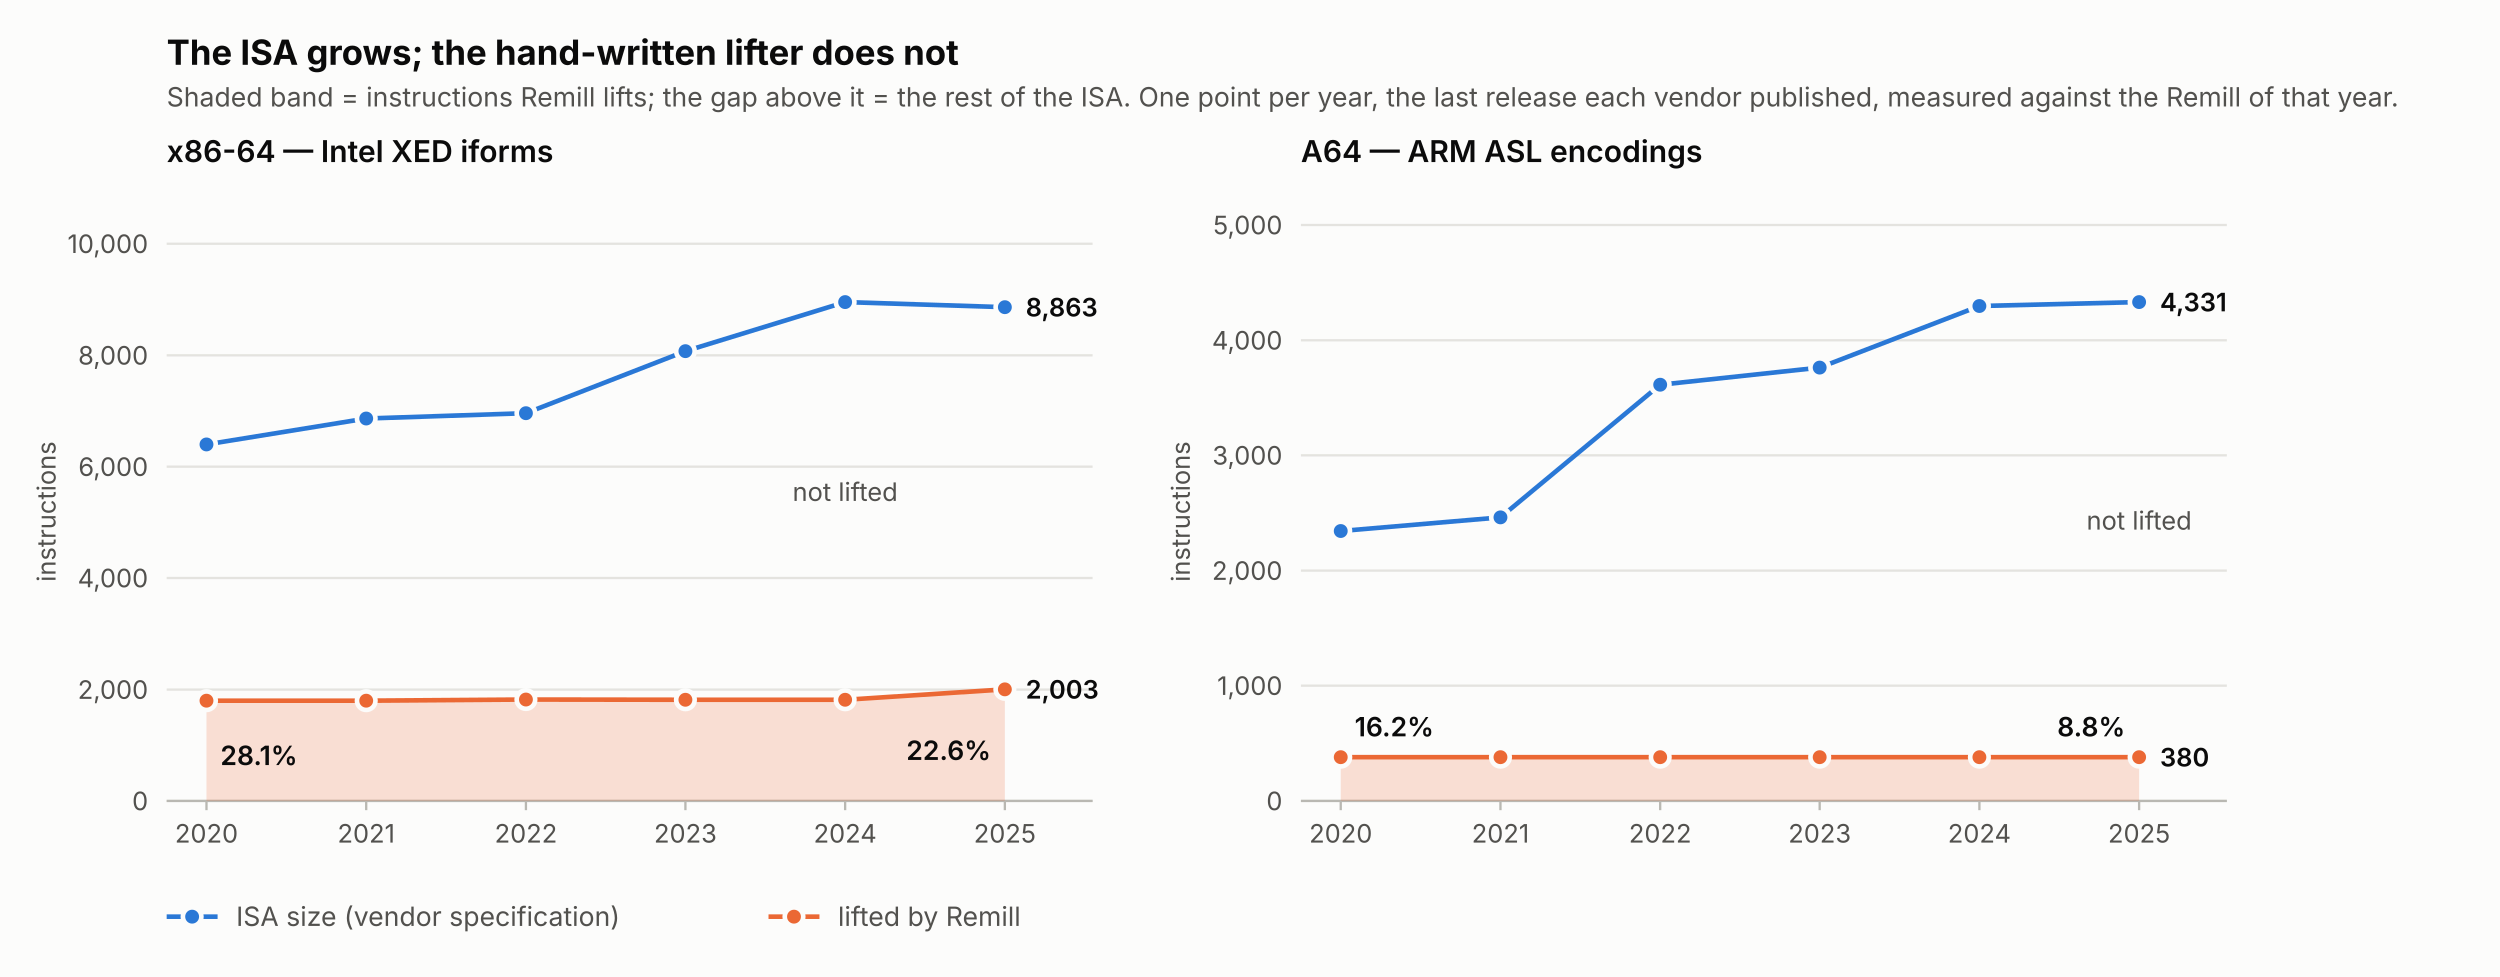
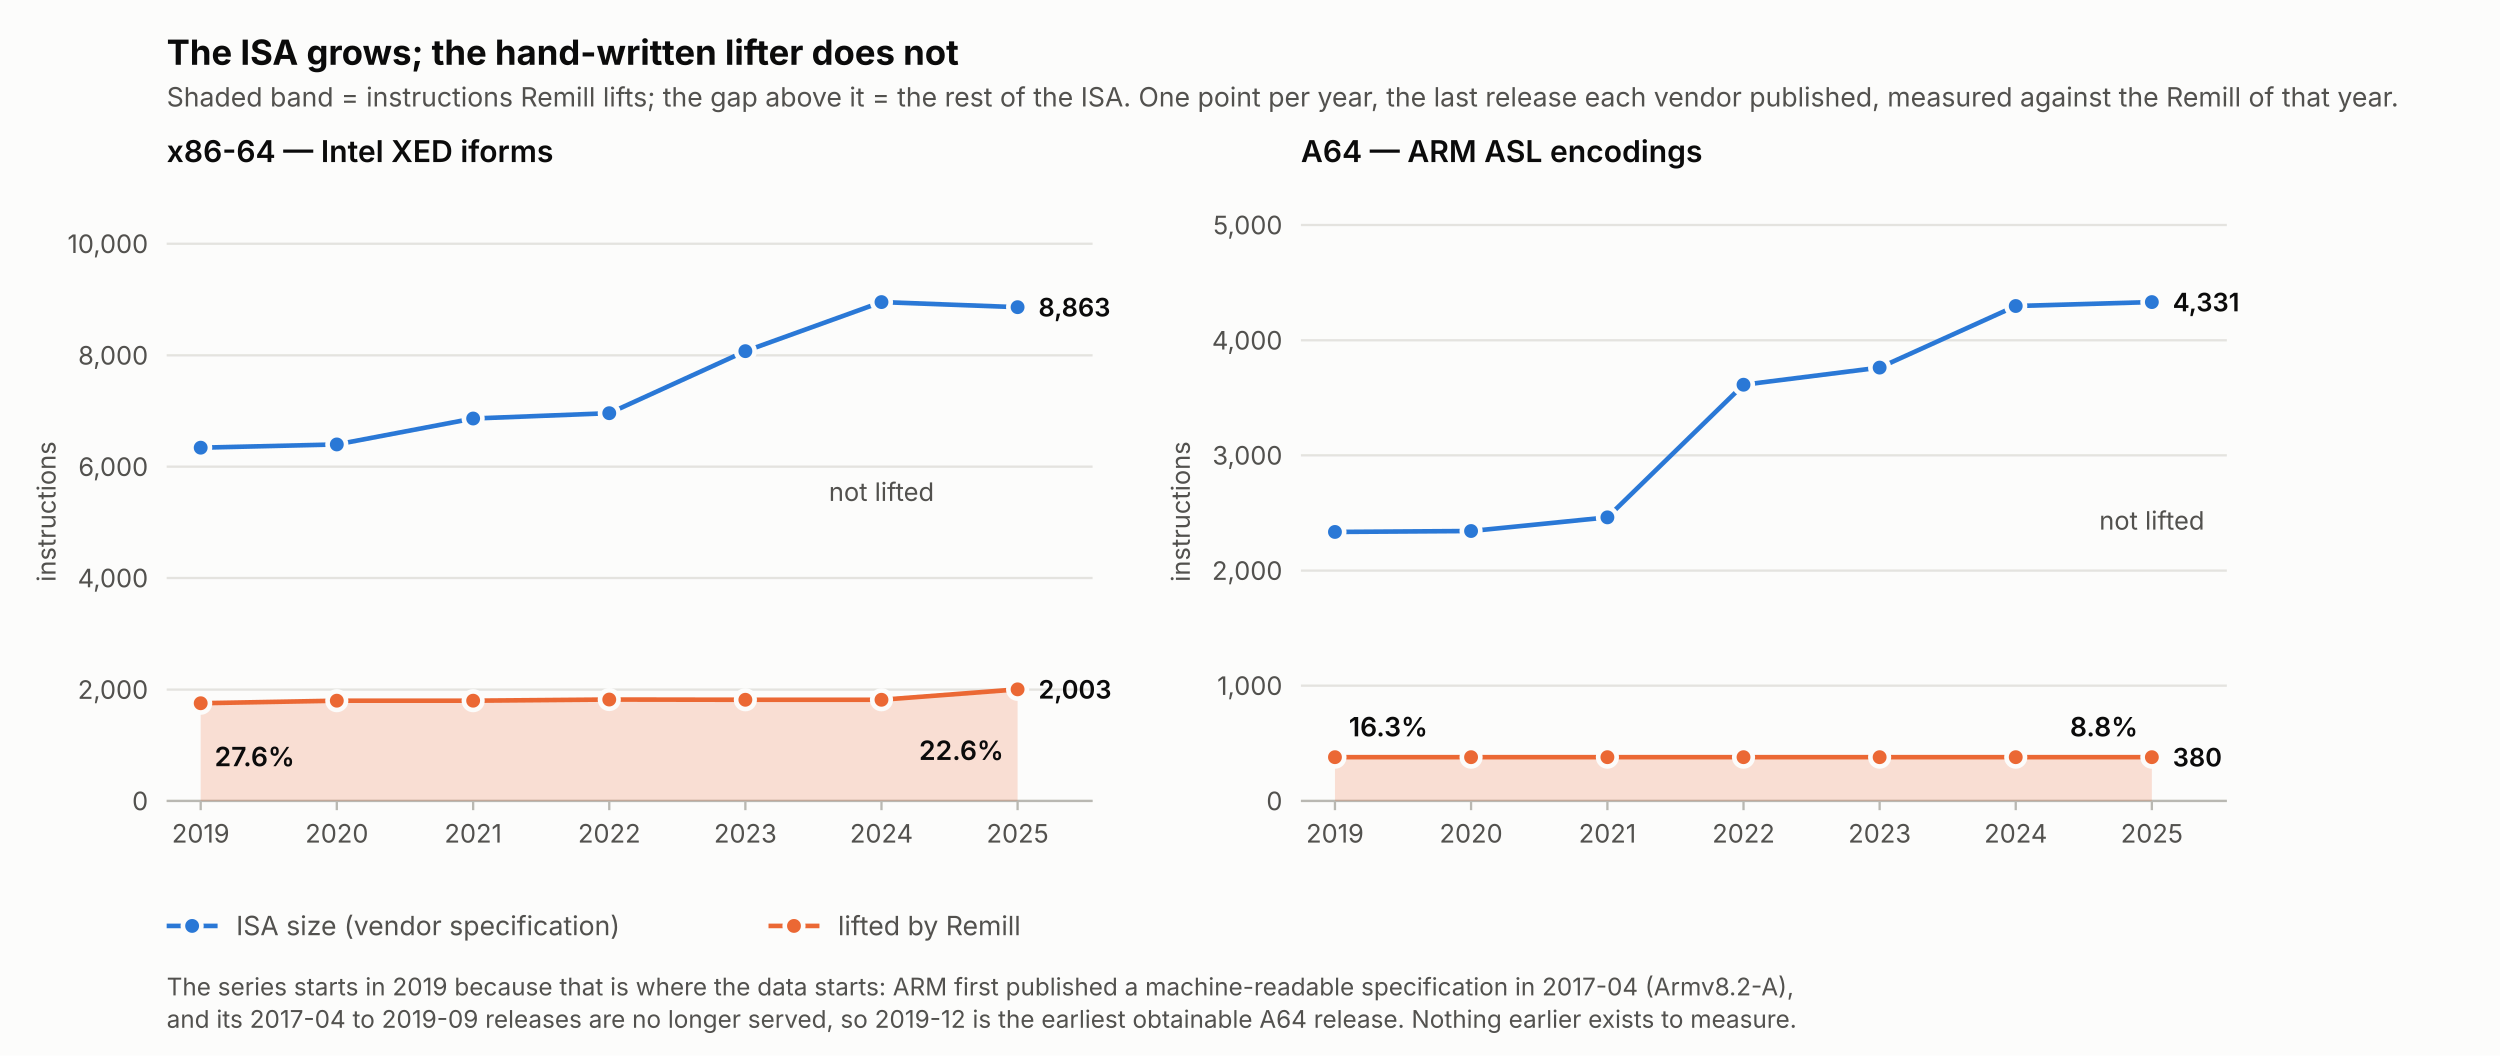
- <svg xmlns="http://www.w3.org/2000/svg" width="1080" height="422" viewBox="0 0 1080 422" font-family="Inter, Helvetica, Arial, sans-serif">
-   <rect width="1080" height="422" fill="#fcfcfb" />
+ <svg xmlns="http://www.w3.org/2000/svg" width="1080" height="456" viewBox="0 0 1080 456" font-family="Inter, Helvetica, Arial, sans-serif">
+   <rect width="1080" height="456" fill="#fcfcfb" />
  <text x="72" y="28" font-size="15" font-weight="700" fill="#0b0b0b">The ISA grows; the hand-written lifter does not</text>
  <text x="72" y="46" font-size="11.5" fill="#52514e">Shaded band = instructions Remill lifts; the gap above it = the rest of the ISA. One point per year, the last release each vendor published, measured against the Remill of that year.</text>
  <rect x="72" y="96" width="400" height="250" fill="#fcfcfb" />
  <line x1="72" y1="346.0" x2="472" y2="346.0" stroke="#e4e3df" stroke-width="1" />
  <text x="64" y="350.0" text-anchor="end" font-size="11" fill="#52514e">0</text>
  <line x1="72" y1="297.9" x2="472" y2="297.9" stroke="#e4e3df" stroke-width="1" />
  <text x="64" y="301.9" text-anchor="end" font-size="11" fill="#52514e">2,000</text>
  <line x1="72" y1="249.7" x2="472" y2="249.7" stroke="#e4e3df" stroke-width="1" />
  <text x="64" y="253.7" text-anchor="end" font-size="11" fill="#52514e">4,000</text>
  <line x1="72" y1="201.6" x2="472" y2="201.6" stroke="#e4e3df" stroke-width="1" />
  <text x="64" y="205.6" text-anchor="end" font-size="11" fill="#52514e">6,000</text>
  <line x1="72" y1="153.5" x2="472" y2="153.5" stroke="#e4e3df" stroke-width="1" />
  <text x="64" y="157.5" text-anchor="end" font-size="11" fill="#52514e">8,000</text>
  <line x1="72" y1="105.3" x2="472" y2="105.3" stroke="#e4e3df" stroke-width="1" />
  <text x="64" y="109.3" text-anchor="end" font-size="11" fill="#52514e">10,000</text>
-   <line x1="89.2" y1="346" x2="89.2" y2="350" stroke="#b9b8b2" stroke-width="1" />
-   <text x="89.2" y="364" text-anchor="middle" font-size="11" fill="#52514e">2020</text>
-   <line x1="158.2" y1="346" x2="158.2" y2="350" stroke="#b9b8b2" stroke-width="1" />
-   <text x="158.2" y="364" text-anchor="middle" font-size="11" fill="#52514e">2021</text>
-   <line x1="227.2" y1="346" x2="227.2" y2="350" stroke="#b9b8b2" stroke-width="1" />
-   <text x="227.2" y="364" text-anchor="middle" font-size="11" fill="#52514e">2022</text>
-   <line x1="296.1" y1="346" x2="296.1" y2="350" stroke="#b9b8b2" stroke-width="1" />
-   <text x="296.1" y="364" text-anchor="middle" font-size="11" fill="#52514e">2023</text>
-   <line x1="365.1" y1="346" x2="365.1" y2="350" stroke="#b9b8b2" stroke-width="1" />
-   <text x="365.1" y="364" text-anchor="middle" font-size="11" fill="#52514e">2024</text>
-   <line x1="434.1" y1="346" x2="434.1" y2="350" stroke="#b9b8b2" stroke-width="1" />
-   <text x="434.1" y="364" text-anchor="middle" font-size="11" fill="#52514e">2025</text>
+   <line x1="86.7" y1="346" x2="86.7" y2="350" stroke="#b9b8b2" stroke-width="1" />
+   <text x="86.7" y="364" text-anchor="middle" font-size="11" fill="#52514e">2019</text>
+   <line x1="145.5" y1="346" x2="145.5" y2="350" stroke="#b9b8b2" stroke-width="1" />
+   <text x="145.5" y="364" text-anchor="middle" font-size="11" fill="#52514e">2020</text>
+   <line x1="204.4" y1="346" x2="204.4" y2="350" stroke="#b9b8b2" stroke-width="1" />
+   <text x="204.4" y="364" text-anchor="middle" font-size="11" fill="#52514e">2021</text>
+   <line x1="263.2" y1="346" x2="263.2" y2="350" stroke="#b9b8b2" stroke-width="1" />
+   <text x="263.2" y="364" text-anchor="middle" font-size="11" fill="#52514e">2022</text>
+   <line x1="322.0" y1="346" x2="322.0" y2="350" stroke="#b9b8b2" stroke-width="1" />
+   <text x="322.0" y="364" text-anchor="middle" font-size="11" fill="#52514e">2023</text>
+   <line x1="380.8" y1="346" x2="380.8" y2="350" stroke="#b9b8b2" stroke-width="1" />
+   <text x="380.8" y="364" text-anchor="middle" font-size="11" fill="#52514e">2024</text>
+   <line x1="439.6" y1="346" x2="439.6" y2="350" stroke="#b9b8b2" stroke-width="1" />
+   <text x="439.6" y="364" text-anchor="middle" font-size="11" fill="#52514e">2025</text>
  <line x1="72" y1="346" x2="472" y2="346" stroke="#b9b8b2" stroke-width="1" />
  <text x="72" y="70" font-size="13" font-weight="600" fill="#0b0b0b">x86-64 — Intel XED iforms</text>
  <text x="24" y="221.0" font-size="11" fill="#52514e" text-anchor="middle" transform="rotate(-90 24 221.0)">instructions</text>
-   <path d="M89.2,302.7 L158.2,302.7 L227.2,302.2 L296.1,302.3 L365.1,302.3 L434.1,297.8 L434.1,346.0 L89.2,346.0 Z" fill="#eb6834" fill-opacity="0.20" stroke="none" />
-   <path d="M89.2,192.0 L158.2,180.8 L227.2,178.5 L296.1,151.7 L365.1,130.5 L434.1,132.7" fill="none" stroke="#2a78d6" stroke-width="2" stroke-linejoin="round" stroke-linecap="round" />
-   <circle cx="89.2" cy="192.0" r="4" fill="#2a78d6" stroke="#fcfcfb" stroke-width="2" />
-   <circle cx="158.2" cy="180.8" r="4" fill="#2a78d6" stroke="#fcfcfb" stroke-width="2" />
-   <circle cx="227.2" cy="178.5" r="4" fill="#2a78d6" stroke="#fcfcfb" stroke-width="2" />
-   <circle cx="296.1" cy="151.7" r="4" fill="#2a78d6" stroke="#fcfcfb" stroke-width="2" />
-   <circle cx="365.1" cy="130.5" r="4" fill="#2a78d6" stroke="#fcfcfb" stroke-width="2" />
-   <circle cx="434.1" cy="132.7" r="4" fill="#2a78d6" stroke="#fcfcfb" stroke-width="2" />
-   <path d="M89.2,302.7 L158.2,302.7 L227.2,302.2 L296.1,302.3 L365.1,302.3 L434.1,297.8" fill="none" stroke="#eb6834" stroke-width="2" stroke-linejoin="round" stroke-linecap="round" />
-   <circle cx="89.2" cy="302.7" r="4" fill="#eb6834" stroke="#fcfcfb" stroke-width="2" />
-   <circle cx="158.2" cy="302.7" r="4" fill="#eb6834" stroke="#fcfcfb" stroke-width="2" />
-   <circle cx="227.2" cy="302.2" r="4" fill="#eb6834" stroke="#fcfcfb" stroke-width="2" />
-   <circle cx="296.1" cy="302.3" r="4" fill="#eb6834" stroke="#fcfcfb" stroke-width="2" />
-   <circle cx="365.1" cy="302.3" r="4" fill="#eb6834" stroke="#fcfcfb" stroke-width="2" />
-   <circle cx="434.1" cy="297.8" r="4" fill="#eb6834" stroke="#fcfcfb" stroke-width="2" />
-   <text x="443.1" y="136.7" font-size="11" font-weight="600" fill="#0b0b0b">8,863</text>
-   <text x="443.1" y="301.8" font-size="11" font-weight="600" fill="#0b0b0b">2,003</text>
-   <text x="95.2" y="330.5" text-anchor="start" font-size="11.5" font-weight="600" fill="#0b0b0b">28.1%</text>
-   <text x="428.1" y="328.3" text-anchor="end" font-size="11.5" font-weight="600" fill="#0b0b0b">22.6%</text>
-   <text x="365.1" y="216.4" text-anchor="middle" font-size="11" fill="#52514e">not lifted</text>
+   <path d="M86.7,303.8 L145.5,302.7 L204.4,302.7 L263.2,302.2 L322.0,302.3 L380.8,302.3 L439.6,297.8 L439.6,346.0 L86.7,346.0 Z" fill="#eb6834" fill-opacity="0.20" stroke="none" />
+   <path d="M86.7,193.4 L145.5,192.0 L204.4,180.8 L263.2,178.5 L322.0,151.7 L380.8,130.5 L439.6,132.7" fill="none" stroke="#2a78d6" stroke-width="2" stroke-linejoin="round" stroke-linecap="round" />
+   <circle cx="86.7" cy="193.4" r="4" fill="#2a78d6" stroke="#fcfcfb" stroke-width="2" />
+   <circle cx="145.5" cy="192.0" r="4" fill="#2a78d6" stroke="#fcfcfb" stroke-width="2" />
+   <circle cx="204.4" cy="180.8" r="4" fill="#2a78d6" stroke="#fcfcfb" stroke-width="2" />
+   <circle cx="263.2" cy="178.5" r="4" fill="#2a78d6" stroke="#fcfcfb" stroke-width="2" />
+   <circle cx="322.0" cy="151.7" r="4" fill="#2a78d6" stroke="#fcfcfb" stroke-width="2" />
+   <circle cx="380.8" cy="130.5" r="4" fill="#2a78d6" stroke="#fcfcfb" stroke-width="2" />
+   <circle cx="439.6" cy="132.7" r="4" fill="#2a78d6" stroke="#fcfcfb" stroke-width="2" />
+   <path d="M86.7,303.8 L145.5,302.7 L204.4,302.7 L263.2,302.2 L322.0,302.3 L380.8,302.3 L439.6,297.8" fill="none" stroke="#eb6834" stroke-width="2" stroke-linejoin="round" stroke-linecap="round" />
+   <circle cx="86.7" cy="303.8" r="4" fill="#eb6834" stroke="#fcfcfb" stroke-width="2" />
+   <circle cx="145.5" cy="302.7" r="4" fill="#eb6834" stroke="#fcfcfb" stroke-width="2" />
+   <circle cx="204.4" cy="302.7" r="4" fill="#eb6834" stroke="#fcfcfb" stroke-width="2" />
+   <circle cx="263.2" cy="302.2" r="4" fill="#eb6834" stroke="#fcfcfb" stroke-width="2" />
+   <circle cx="322.0" cy="302.3" r="4" fill="#eb6834" stroke="#fcfcfb" stroke-width="2" />
+   <circle cx="380.8" cy="302.3" r="4" fill="#eb6834" stroke="#fcfcfb" stroke-width="2" />
+   <circle cx="439.6" cy="297.8" r="4" fill="#eb6834" stroke="#fcfcfb" stroke-width="2" />
+   <text x="448.6" y="136.7" font-size="11" font-weight="600" fill="#0b0b0b">8,863</text>
+   <text x="448.6" y="301.8" font-size="11" font-weight="600" fill="#0b0b0b">2,003</text>
+   <text x="92.7" y="331.0" text-anchor="start" font-size="11.5" font-weight="600" fill="#0b0b0b">27.6%</text>
+   <text x="433.6" y="328.3" text-anchor="end" font-size="11.5" font-weight="600" fill="#0b0b0b">22.6%</text>
+   <text x="380.8" y="216.4" text-anchor="middle" font-size="11" fill="#52514e">not lifted</text>
  <rect x="562" y="96" width="400" height="250" fill="#fcfcfb" />
  <line x1="562" y1="346.0" x2="962" y2="346.0" stroke="#e4e3df" stroke-width="1" />
  <text x="554" y="350.0" text-anchor="end" font-size="11" fill="#52514e">0</text>
  <line x1="562" y1="296.2" x2="962" y2="296.2" stroke="#e4e3df" stroke-width="1" />
  <text x="554" y="300.2" text-anchor="end" font-size="11" fill="#52514e">1,000</text>
  <line x1="562" y1="246.5" x2="962" y2="246.5" stroke="#e4e3df" stroke-width="1" />
  <text x="554" y="250.5" text-anchor="end" font-size="11" fill="#52514e">2,000</text>
  <line x1="562" y1="196.7" x2="962" y2="196.7" stroke="#e4e3df" stroke-width="1" />
  <text x="554" y="200.7" text-anchor="end" font-size="11" fill="#52514e">3,000</text>
  <line x1="562" y1="147.0" x2="962" y2="147.0" stroke="#e4e3df" stroke-width="1" />
  <text x="554" y="151.0" text-anchor="end" font-size="11" fill="#52514e">4,000</text>
  <line x1="562" y1="97.2" x2="962" y2="97.2" stroke="#e4e3df" stroke-width="1" />
  <text x="554" y="101.2" text-anchor="end" font-size="11" fill="#52514e">5,000</text>
-   <line x1="579.2" y1="346" x2="579.2" y2="350" stroke="#b9b8b2" stroke-width="1" />
-   <text x="579.2" y="364" text-anchor="middle" font-size="11" fill="#52514e">2020</text>
-   <line x1="648.2" y1="346" x2="648.2" y2="350" stroke="#b9b8b2" stroke-width="1" />
-   <text x="648.2" y="364" text-anchor="middle" font-size="11" fill="#52514e">2021</text>
-   <line x1="717.2" y1="346" x2="717.2" y2="350" stroke="#b9b8b2" stroke-width="1" />
-   <text x="717.2" y="364" text-anchor="middle" font-size="11" fill="#52514e">2022</text>
-   <line x1="786.1" y1="346" x2="786.1" y2="350" stroke="#b9b8b2" stroke-width="1" />
-   <text x="786.1" y="364" text-anchor="middle" font-size="11" fill="#52514e">2023</text>
-   <line x1="855.1" y1="346" x2="855.1" y2="350" stroke="#b9b8b2" stroke-width="1" />
-   <text x="855.1" y="364" text-anchor="middle" font-size="11" fill="#52514e">2024</text>
-   <line x1="924.1" y1="346" x2="924.1" y2="350" stroke="#b9b8b2" stroke-width="1" />
-   <text x="924.1" y="364" text-anchor="middle" font-size="11" fill="#52514e">2025</text>
+   <line x1="576.7" y1="346" x2="576.7" y2="350" stroke="#b9b8b2" stroke-width="1" />
+   <text x="576.7" y="364" text-anchor="middle" font-size="11" fill="#52514e">2019</text>
+   <line x1="635.5" y1="346" x2="635.5" y2="350" stroke="#b9b8b2" stroke-width="1" />
+   <text x="635.5" y="364" text-anchor="middle" font-size="11" fill="#52514e">2020</text>
+   <line x1="694.4" y1="346" x2="694.4" y2="350" stroke="#b9b8b2" stroke-width="1" />
+   <text x="694.4" y="364" text-anchor="middle" font-size="11" fill="#52514e">2021</text>
+   <line x1="753.2" y1="346" x2="753.2" y2="350" stroke="#b9b8b2" stroke-width="1" />
+   <text x="753.2" y="364" text-anchor="middle" font-size="11" fill="#52514e">2022</text>
+   <line x1="812.0" y1="346" x2="812.0" y2="350" stroke="#b9b8b2" stroke-width="1" />
+   <text x="812.0" y="364" text-anchor="middle" font-size="11" fill="#52514e">2023</text>
+   <line x1="870.8" y1="346" x2="870.8" y2="350" stroke="#b9b8b2" stroke-width="1" />
+   <text x="870.8" y="364" text-anchor="middle" font-size="11" fill="#52514e">2024</text>
+   <line x1="929.6" y1="346" x2="929.6" y2="350" stroke="#b9b8b2" stroke-width="1" />
+   <text x="929.6" y="364" text-anchor="middle" font-size="11" fill="#52514e">2025</text>
  <line x1="562" y1="346" x2="962" y2="346" stroke="#b9b8b2" stroke-width="1" />
  <text x="562" y="70" font-size="13" font-weight="600" fill="#0b0b0b">A64 — ARM ASL encodings</text>
  <text x="514" y="221.0" font-size="11" fill="#52514e" text-anchor="middle" transform="rotate(-90 514 221.0)">instructions</text>
-   <path d="M579.2,327.1 L648.2,327.1 L717.2,327.1 L786.1,327.1 L855.1,327.1 L924.1,327.1 L924.1,346.0 L579.2,346.0 Z" fill="#eb6834" fill-opacity="0.20" stroke="none" />
-   <path d="M579.2,229.4 L648.2,223.5 L717.2,166.2 L786.1,158.8 L855.1,132.2 L924.1,130.5" fill="none" stroke="#2a78d6" stroke-width="2" stroke-linejoin="round" stroke-linecap="round" />
-   <circle cx="579.2" cy="229.4" r="4" fill="#2a78d6" stroke="#fcfcfb" stroke-width="2" />
-   <circle cx="648.2" cy="223.5" r="4" fill="#2a78d6" stroke="#fcfcfb" stroke-width="2" />
-   <circle cx="717.2" cy="166.2" r="4" fill="#2a78d6" stroke="#fcfcfb" stroke-width="2" />
-   <circle cx="786.1" cy="158.8" r="4" fill="#2a78d6" stroke="#fcfcfb" stroke-width="2" />
-   <circle cx="855.1" cy="132.2" r="4" fill="#2a78d6" stroke="#fcfcfb" stroke-width="2" />
-   <circle cx="924.1" cy="130.5" r="4" fill="#2a78d6" stroke="#fcfcfb" stroke-width="2" />
-   <path d="M579.2,327.1 L648.2,327.1 L717.2,327.1 L786.1,327.1 L855.1,327.1 L924.1,327.1" fill="none" stroke="#eb6834" stroke-width="2" stroke-linejoin="round" stroke-linecap="round" />
-   <circle cx="579.2" cy="327.1" r="4" fill="#eb6834" stroke="#fcfcfb" stroke-width="2" />
-   <circle cx="648.2" cy="327.1" r="4" fill="#eb6834" stroke="#fcfcfb" stroke-width="2" />
-   <circle cx="717.2" cy="327.1" r="4" fill="#eb6834" stroke="#fcfcfb" stroke-width="2" />
-   <circle cx="786.1" cy="327.1" r="4" fill="#eb6834" stroke="#fcfcfb" stroke-width="2" />
-   <circle cx="855.1" cy="327.1" r="4" fill="#eb6834" stroke="#fcfcfb" stroke-width="2" />
-   <circle cx="924.1" cy="327.1" r="4" fill="#eb6834" stroke="#fcfcfb" stroke-width="2" />
-   <text x="933.1" y="134.5" font-size="11" font-weight="600" fill="#0b0b0b">4,331</text>
-   <text x="933.1" y="331.1" font-size="11" font-weight="600" fill="#0b0b0b">380</text>
-   <text x="585.2" y="318.1" text-anchor="start" font-size="11.5" font-weight="600" fill="#0b0b0b">16.2%</text>
-   <text x="918.1" y="318.1" text-anchor="end" font-size="11.5" font-weight="600" fill="#0b0b0b">8.8%</text>
-   <text x="924.1" y="228.8" text-anchor="middle" font-size="11" fill="#52514e">not lifted</text>
+   <path d="M576.7,327.1 L635.5,327.1 L694.4,327.1 L753.2,327.1 L812.0,327.1 L870.8,327.1 L929.6,327.1 L929.6,346.0 L576.7,346.0 Z" fill="#eb6834" fill-opacity="0.20" stroke="none" />
+   <path d="M576.7,229.8 L635.5,229.4 L694.4,223.5 L753.2,166.2 L812.0,158.8 L870.8,132.2 L929.6,130.5" fill="none" stroke="#2a78d6" stroke-width="2" stroke-linejoin="round" stroke-linecap="round" />
+   <circle cx="576.7" cy="229.8" r="4" fill="#2a78d6" stroke="#fcfcfb" stroke-width="2" />
+   <circle cx="635.5" cy="229.4" r="4" fill="#2a78d6" stroke="#fcfcfb" stroke-width="2" />
+   <circle cx="694.4" cy="223.5" r="4" fill="#2a78d6" stroke="#fcfcfb" stroke-width="2" />
+   <circle cx="753.2" cy="166.2" r="4" fill="#2a78d6" stroke="#fcfcfb" stroke-width="2" />
+   <circle cx="812.0" cy="158.8" r="4" fill="#2a78d6" stroke="#fcfcfb" stroke-width="2" />
+   <circle cx="870.8" cy="132.2" r="4" fill="#2a78d6" stroke="#fcfcfb" stroke-width="2" />
+   <circle cx="929.6" cy="130.5" r="4" fill="#2a78d6" stroke="#fcfcfb" stroke-width="2" />
+   <path d="M576.7,327.1 L635.5,327.1 L694.4,327.1 L753.2,327.1 L812.0,327.1 L870.8,327.1 L929.6,327.1" fill="none" stroke="#eb6834" stroke-width="2" stroke-linejoin="round" stroke-linecap="round" />
+   <circle cx="576.7" cy="327.1" r="4" fill="#eb6834" stroke="#fcfcfb" stroke-width="2" />
+   <circle cx="635.5" cy="327.1" r="4" fill="#eb6834" stroke="#fcfcfb" stroke-width="2" />
+   <circle cx="694.4" cy="327.1" r="4" fill="#eb6834" stroke="#fcfcfb" stroke-width="2" />
+   <circle cx="753.2" cy="327.1" r="4" fill="#eb6834" stroke="#fcfcfb" stroke-width="2" />
+   <circle cx="812.0" cy="327.1" r="4" fill="#eb6834" stroke="#fcfcfb" stroke-width="2" />
+   <circle cx="870.8" cy="327.1" r="4" fill="#eb6834" stroke="#fcfcfb" stroke-width="2" />
+   <circle cx="929.6" cy="327.1" r="4" fill="#eb6834" stroke="#fcfcfb" stroke-width="2" />
+   <text x="938.6" y="134.5" font-size="11" font-weight="600" fill="#0b0b0b">4,331</text>
+   <text x="938.6" y="331.1" font-size="11" font-weight="600" fill="#0b0b0b">380</text>
+   <text x="582.7" y="318.1" text-anchor="start" font-size="11.5" font-weight="600" fill="#0b0b0b">16.3%</text>
+   <text x="923.6" y="318.1" text-anchor="end" font-size="11.5" font-weight="600" fill="#0b0b0b">8.8%</text>
+   <text x="929.6" y="228.8" text-anchor="middle" font-size="11" fill="#52514e">not lifted</text>
  <g font-size="11.5" fill="#52514e">
-     <line x1="72" y1="396" x2="94" y2="396" stroke="#2a78d6" stroke-width="2" />
-     <circle cx="83" cy="396" r="4" fill="#2a78d6" stroke="#fcfcfb" stroke-width="2" />
-     <text x="102" y="400" fill="#52514e">ISA size (vendor specification)</text>
-     <line x1="332" y1="396" x2="354" y2="396" stroke="#eb6834" stroke-width="2" />
-     <circle cx="343" cy="396" r="4" fill="#eb6834" stroke="#fcfcfb" stroke-width="2" />
-     <text x="362" y="400" fill="#52514e">lifted by Remill</text>
+     <line x1="72" y1="400" x2="94" y2="400" stroke="#2a78d6" stroke-width="2" />
+     <circle cx="83" cy="400" r="4" fill="#2a78d6" stroke="#fcfcfb" stroke-width="2" />
+     <text x="102" y="404" fill="#52514e">ISA size (vendor specification)</text>
+     <line x1="332" y1="400" x2="354" y2="400" stroke="#eb6834" stroke-width="2" />
+     <circle cx="343" cy="400" r="4" fill="#eb6834" stroke="#fcfcfb" stroke-width="2" />
+     <text x="362" y="404" fill="#52514e">lifted by Remill</text>
  </g>
+   <text x="72" y="430" font-size="10.5" fill="#52514e">The series starts in 2019 because that is where the data starts: ARM first published a machine-readable specification in 2017-04 (Armv8.2-A),</text>
+   <text x="72" y="444" font-size="10.5" fill="#52514e">and its 2017-04 to 2019-09 releases are no longer served, so 2019-12 is the earliest obtainable A64 release. Nothing earlier exists to measure.</text>
</svg>
